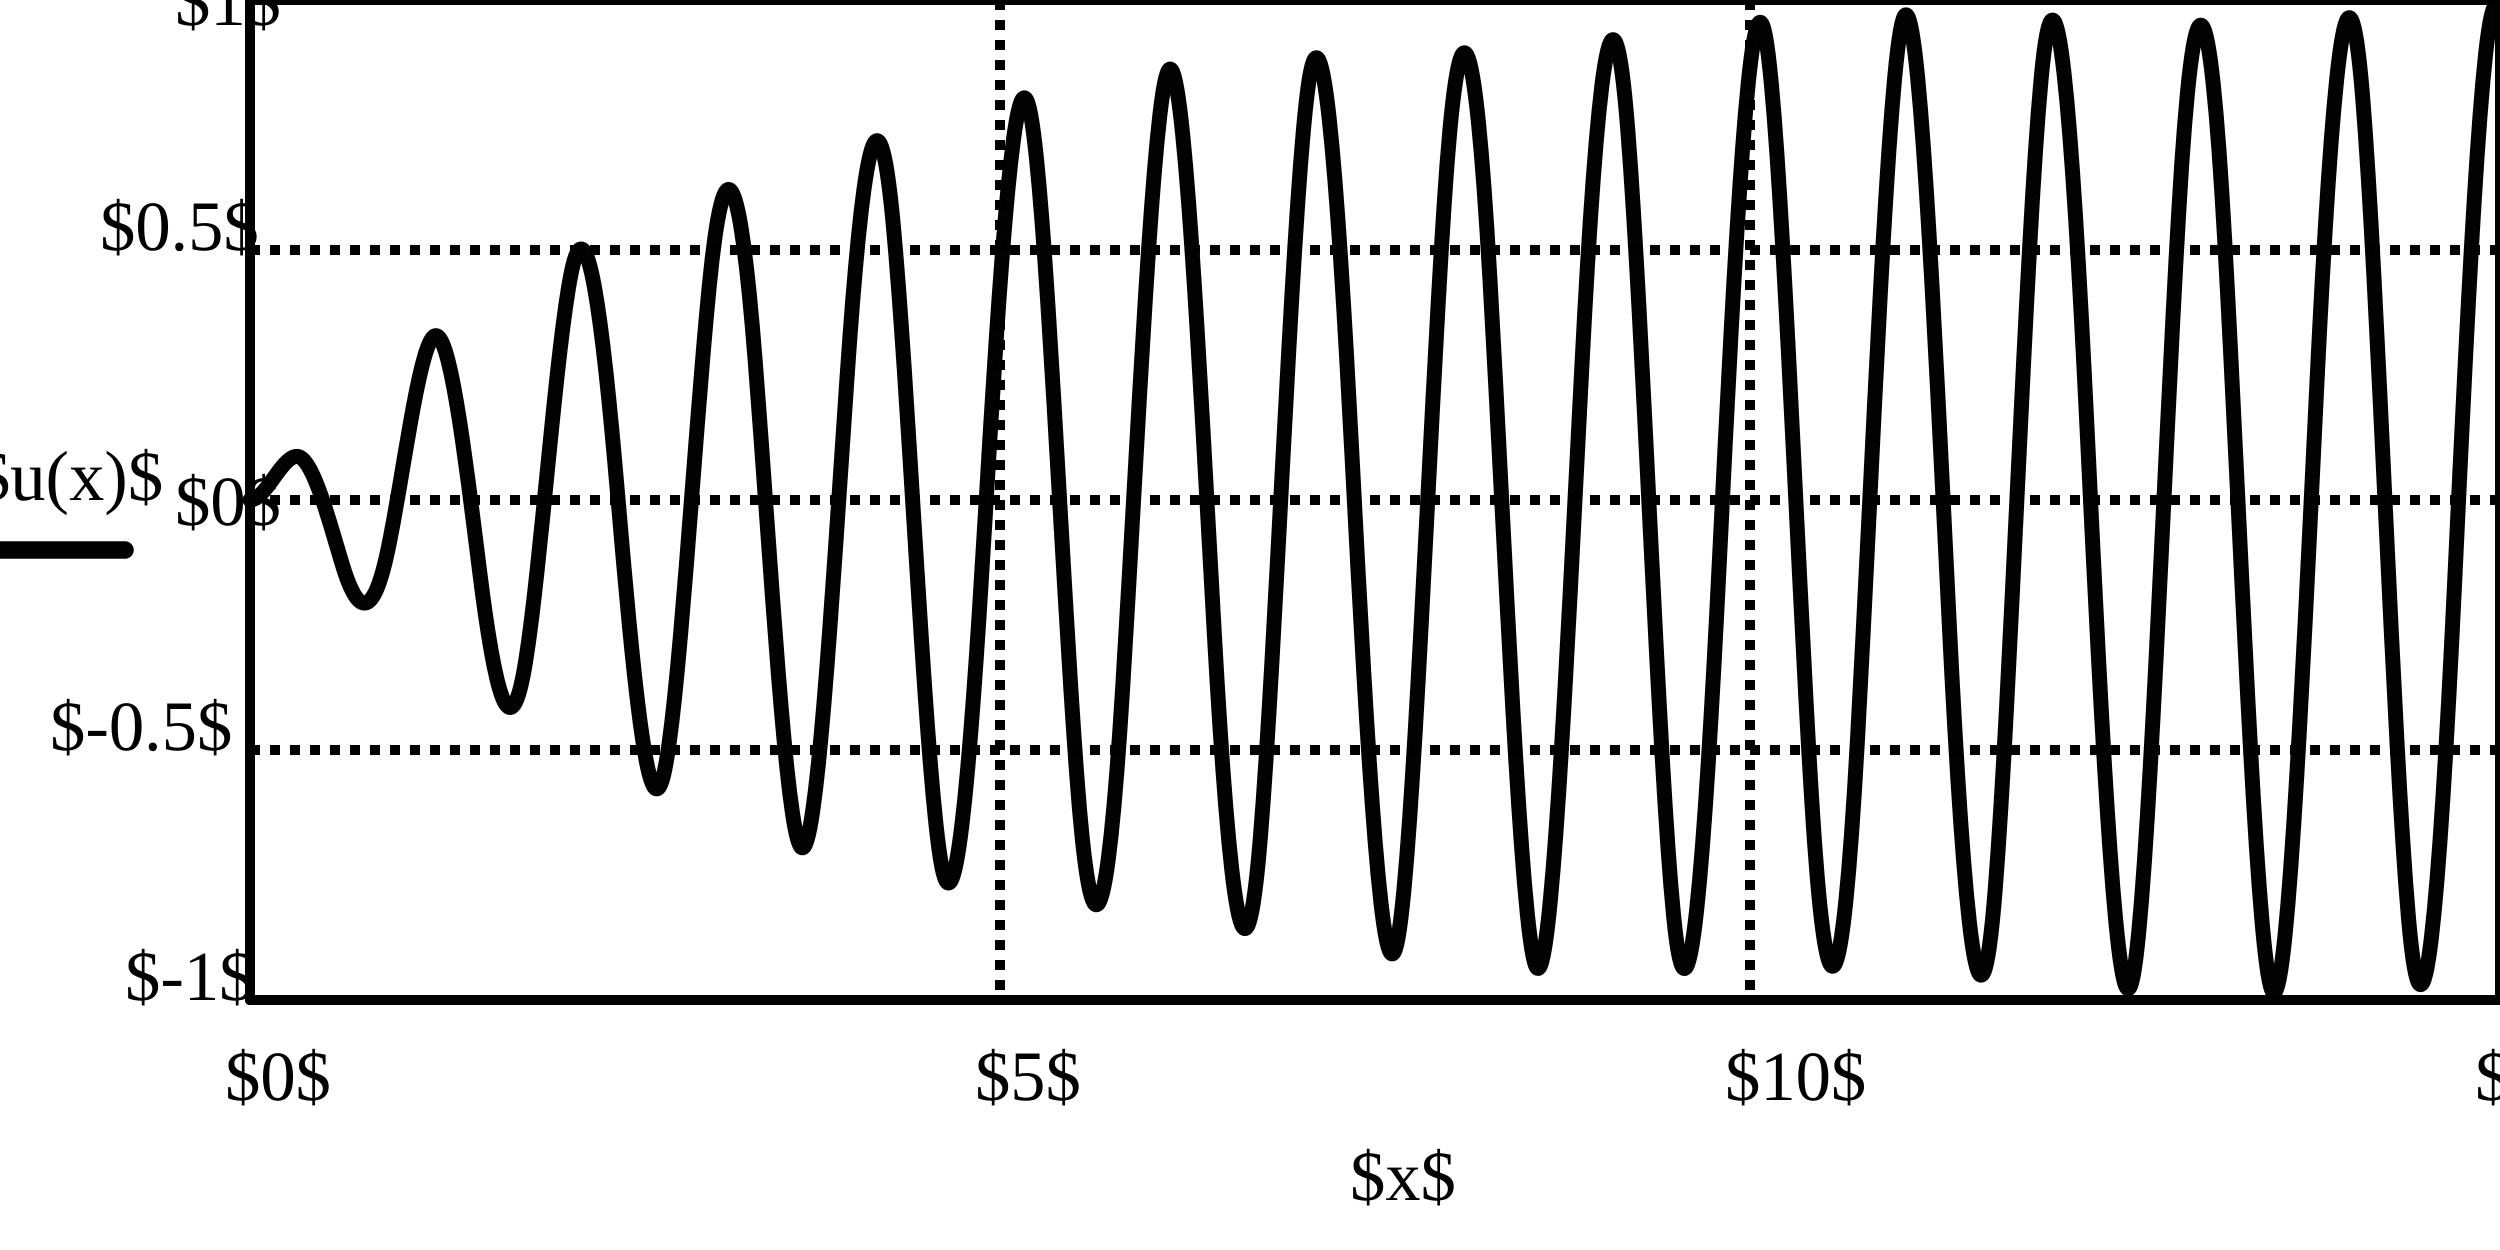
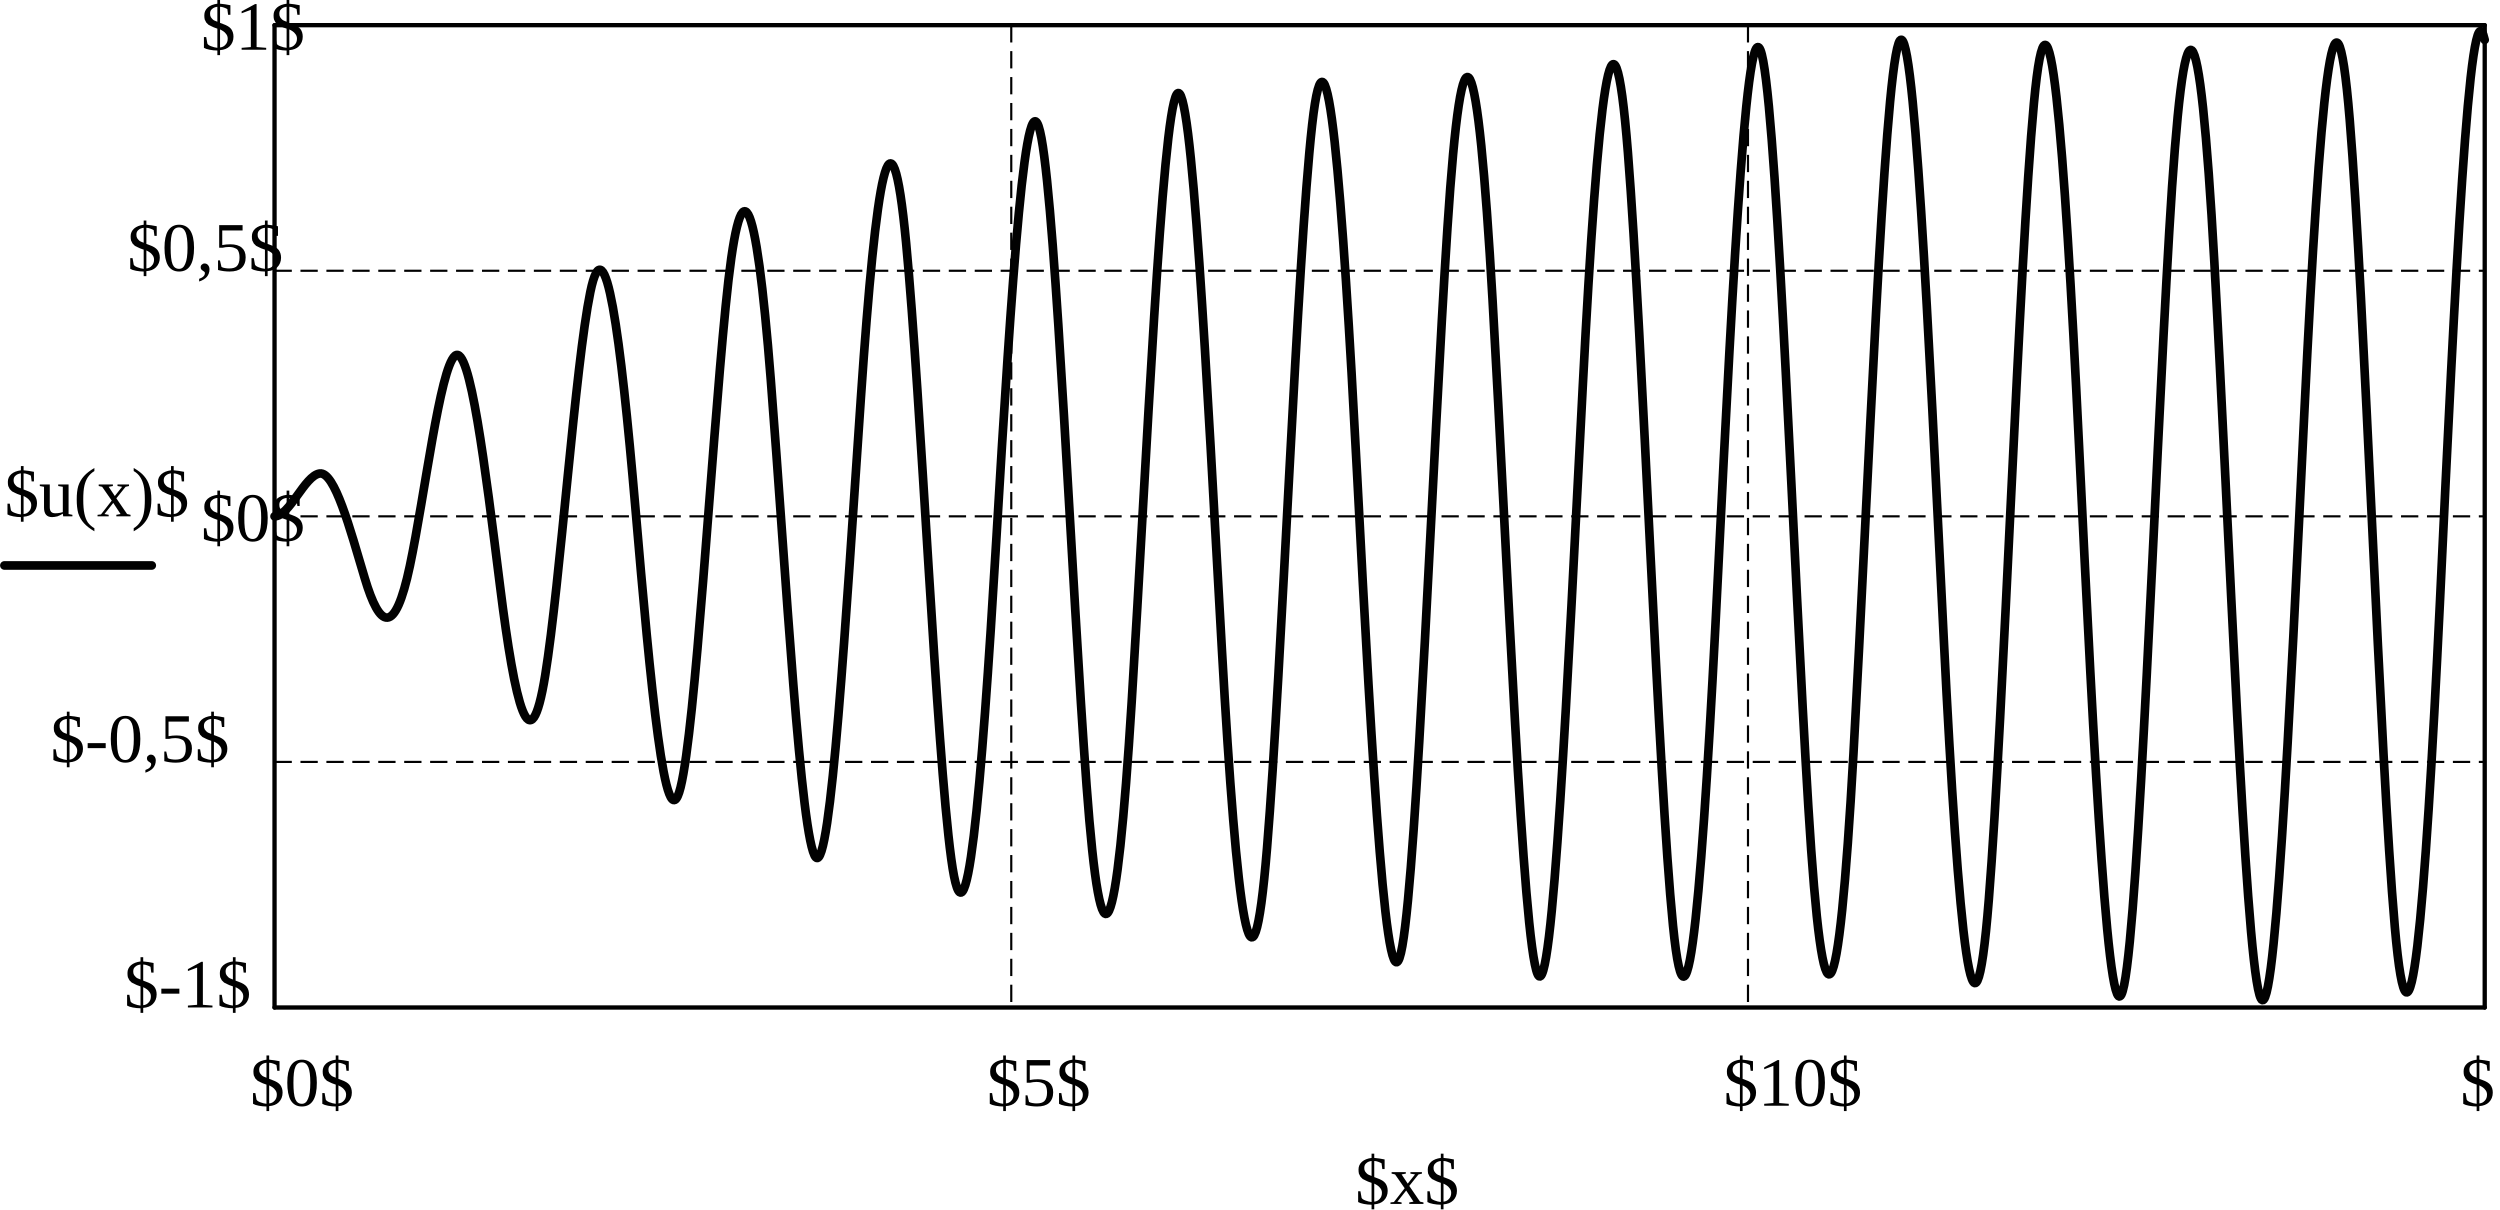
- <svg xmlns="http://www.w3.org/2000/svg" id="svg3973" version="1.1" viewBox="0 0 100 50" height="5cm" width="10cm">
+ <svg xmlns="http://www.w3.org/2000/svg" id="svg3973" version="1.1" viewBox="0 0 101.801 49.241" height="139.58pt" width="288.569pt">
  <defs id="defs3967" />
-   <g id="layer1" transform="translate(0,-247)">
-     <path style="fill:none;stroke:#000000;stroke-width:0.4;stroke-linecap:butt;stroke-linejoin:miter;stroke-miterlimit:4;stroke-dasharray:0.4, 0.4;stroke-dashoffset:0;stroke-opacity:1" d="m 70,247 v 40" id="path4520" />
-     <path style="fill:none;stroke:#000000;stroke-width:0.4;stroke-linecap:butt;stroke-linejoin:miter;stroke-miterlimit:4;stroke-dasharray:0.4, 0.4;stroke-dashoffset:0;stroke-opacity:1" d="m 40,247 v 40" id="path4524" />
-     <path style="fill:none;stroke:#000000;stroke-width:0.4;stroke-linecap:butt;stroke-linejoin:miter;stroke-miterlimit:4;stroke-dasharray:0.4, 0.4;stroke-dashoffset:0;stroke-opacity:1" d="M 10,267 H 100" id="path4526" />
-     <path style="fill:none;stroke:#000000;stroke-width:0.4;stroke-linecap:round;stroke-linejoin:miter;stroke-miterlimit:4;stroke-dasharray:none;stroke-opacity:1" d="m 10,247 v 40" id="path4528" />
-     <path style="fill:none;stroke:#000000;stroke-width:0.4;stroke-linecap:round;stroke-linejoin:miter;stroke-miterlimit:4;stroke-dasharray:none;stroke-opacity:1" d="m 100,247 v 40" id="path4530" />
-     <path style="fill:none;stroke:#000000;stroke-width:0.4;stroke-linecap:round;stroke-linejoin:miter;stroke-miterlimit:4;stroke-dasharray:none;stroke-opacity:1" d="M 10,247 H 100" id="path4532" />
-     <path style="fill:none;stroke:#000000;stroke-width:0.4;stroke-linecap:round;stroke-linejoin:miter;stroke-miterlimit:4;stroke-dasharray:none;stroke-opacity:1" d="M 10,287 H 100" id="path4534" />
+   <g id="layer1" transform="translate(1.178903,-245.9743)">
+     <path style="fill:none;stroke:#000000;stroke-width:0.088;stroke-linecap:butt;stroke-linejoin:miter;stroke-miterlimit:4;stroke-dasharray:0.704, 0.352;stroke-dashoffset:0;stroke-opacity:1" d="m 70,247 0,40" id="path4520" />
+     <path style="fill:none;stroke:#000000;stroke-width:0.088;stroke-linecap:butt;stroke-linejoin:miter;stroke-miterlimit:4;stroke-dasharray:0.704, 0.352;stroke-dashoffset:0;stroke-opacity:1" d="m 40,247 0,40" id="path4524" />
+     <path style="fill:none;stroke:#000000;stroke-width:0.088;stroke-linecap:butt;stroke-linejoin:miter;stroke-miterlimit:4;stroke-dasharray:0.704, 0.352;stroke-dashoffset:0;stroke-opacity:1" d="m 10,267 90,0" id="path4526" />
+     <path style="fill:none;stroke:#000000;stroke-width:0.176;stroke-linecap:round;stroke-linejoin:miter;stroke-miterlimit:4;stroke-dasharray:none;stroke-opacity:1" d="m 10,247 0,40" id="path4528" />
+     <path style="fill:none;stroke:#000000;stroke-width:0.176;stroke-linecap:round;stroke-linejoin:miter;stroke-miterlimit:4;stroke-dasharray:none;stroke-opacity:1" d="m 100,247 0,40" id="path4530" />
+     <path style="fill:none;stroke:#000000;stroke-width:0.176;stroke-linecap:round;stroke-linejoin:miter;stroke-miterlimit:4;stroke-dasharray:none;stroke-opacity:1" d="m 10,247 90,0" id="path4532" />
+     <path style="fill:none;stroke:#000000;stroke-width:0.176;stroke-linecap:round;stroke-linejoin:miter;stroke-miterlimit:4;stroke-dasharray:none;stroke-opacity:1" d="m 10,287 90,0" id="path4534" />
    <g id="layer4">
-       <text id="text4906" y="291" x="9" style="font-style:normal;font-variant:normal;font-weight:normal;font-stretch:normal;font-size:2.822px;line-height:1.25;font-family:'Times New Roman';-inkscape-font-specification:'Times New Roman, Normal';font-variant-ligatures:normal;font-variant-caps:normal;font-variant-numeric:normal;font-feature-settings:normal;text-align:start;letter-spacing:0px;word-spacing:0px;writing-mode:lr-tb;text-anchor:start;fill:#000000;fill-opacity:1;stroke:none;stroke-width:0.265" xml:space="preserve">
+       <text id="text4906" y="291" x="9" style="font-style:normal;font-variant:normal;font-weight:normal;font-stretch:normal;font-size:2.822px;line-height:1.25;font-family:'Times New Roman';-inkscape-font-specification:'Times New Roman, Normal';text-align:start;letter-spacing:0px;word-spacing:0px;writing-mode:lr-tb;text-anchor:start;fill:#000000;fill-opacity:1;stroke:none;stroke-width:0.265" xml:space="preserve">
        <tspan style="stroke-width:0.265" y="291" x="9" id="tspan4904">$0$</tspan>
      </text>
-       <text id="text4910" y="291" x="39" style="font-style:normal;font-variant:normal;font-weight:normal;font-stretch:normal;font-size:2.822px;line-height:1.25;font-family:'Times New Roman';-inkscape-font-specification:'Times New Roman, Normal';font-variant-ligatures:normal;font-variant-caps:normal;font-variant-numeric:normal;font-feature-settings:normal;text-align:start;letter-spacing:0px;word-spacing:0px;writing-mode:lr-tb;text-anchor:start;fill:#000000;fill-opacity:1;stroke:none;stroke-width:0.265" xml:space="preserve">
+       <text id="text4910" y="291" x="39" style="font-style:normal;font-variant:normal;font-weight:normal;font-stretch:normal;font-size:2.822px;line-height:1.25;font-family:'Times New Roman';-inkscape-font-specification:'Times New Roman, Normal';text-align:start;letter-spacing:0px;word-spacing:0px;writing-mode:lr-tb;text-anchor:start;fill:#000000;fill-opacity:1;stroke:none;stroke-width:0.265" xml:space="preserve">
        <tspan style="stroke-width:0.265" y="291" x="39" id="tspan4908">$5$</tspan>
      </text>
-       <text id="text4918" y="291" x="69" style="font-style:normal;font-variant:normal;font-weight:normal;font-stretch:normal;font-size:2.822px;line-height:1.25;font-family:'Times New Roman';-inkscape-font-specification:'Times New Roman, Normal';font-variant-ligatures:normal;font-variant-caps:normal;font-variant-numeric:normal;font-feature-settings:normal;text-align:start;letter-spacing:0px;word-spacing:0px;writing-mode:lr-tb;text-anchor:start;fill:#000000;fill-opacity:1;stroke:none;stroke-width:0.265" xml:space="preserve">
+       <text id="text4918" y="291" x="69" style="font-style:normal;font-variant:normal;font-weight:normal;font-stretch:normal;font-size:2.822px;line-height:1.25;font-family:'Times New Roman';-inkscape-font-specification:'Times New Roman, Normal';text-align:start;letter-spacing:0px;word-spacing:0px;writing-mode:lr-tb;text-anchor:start;fill:#000000;fill-opacity:1;stroke:none;stroke-width:0.265" xml:space="preserve">
        <tspan style="stroke-width:0.265" y="291" x="69" id="tspan4916">$10$</tspan>
      </text>
-       <text id="text4922" y="291" x="99" style="font-style:normal;font-variant:normal;font-weight:normal;font-stretch:normal;font-size:2.822px;line-height:1.25;font-family:'Times New Roman';-inkscape-font-specification:'Times New Roman, Normal';font-variant-ligatures:normal;font-variant-caps:normal;font-variant-numeric:normal;font-feature-settings:normal;text-align:start;letter-spacing:0px;word-spacing:0px;writing-mode:lr-tb;text-anchor:start;fill:#000000;fill-opacity:1;stroke:none;stroke-width:0.265" xml:space="preserve">
+       <text id="text4922" y="291" x="99" style="font-style:normal;font-variant:normal;font-weight:normal;font-stretch:normal;font-size:2.822px;line-height:1.25;font-family:'Times New Roman';-inkscape-font-specification:'Times New Roman, Normal';text-align:start;letter-spacing:0px;word-spacing:0px;writing-mode:lr-tb;text-anchor:start;fill:#000000;fill-opacity:1;stroke:none;stroke-width:0.265" xml:space="preserve">
        <tspan style="stroke-width:0.265" y="291" x="99" id="tspan4920">$15$</tspan>
      </text>
-       <text id="text4926" y="287" x="5" style="font-style:normal;font-variant:normal;font-weight:normal;font-stretch:normal;font-size:2.822px;line-height:1.25;font-family:'Times New Roman';-inkscape-font-specification:'Times New Roman, Normal';font-variant-ligatures:normal;font-variant-caps:normal;font-variant-numeric:normal;font-feature-settings:normal;text-align:start;letter-spacing:0px;word-spacing:0px;writing-mode:lr-tb;text-anchor:start;fill:#000000;fill-opacity:1;stroke:none;stroke-width:0.265" xml:space="preserve">
-         <tspan style="stroke-width:0.265" y="287" x="5" id="tspan4924">$-1$</tspan>
+       <text id="text4926" y="287" x="3.871" style="font-style:normal;font-variant:normal;font-weight:normal;font-stretch:normal;font-size:2.822px;line-height:1.25;font-family:'Times New Roman';-inkscape-font-specification:'Times New Roman, Normal';text-align:start;letter-spacing:0px;word-spacing:0px;writing-mode:lr-tb;text-anchor:start;fill:#000000;fill-opacity:1;stroke:none;stroke-width:0.265" xml:space="preserve">
+         <tspan style="stroke-width:0.265" y="287" x="3.871" id="tspan4924">$-1$</tspan>
      </text>
-       <text id="text4930" y="268" x="7" style="font-style:normal;font-variant:normal;font-weight:normal;font-stretch:normal;font-size:2.822px;line-height:1.25;font-family:'Times New Roman';-inkscape-font-specification:'Times New Roman, Normal';font-variant-ligatures:normal;font-variant-caps:normal;font-variant-numeric:normal;font-feature-settings:normal;text-align:start;letter-spacing:0px;word-spacing:0px;writing-mode:lr-tb;text-anchor:start;fill:#000000;fill-opacity:1;stroke:none;stroke-width:0.265" xml:space="preserve">
+       <text id="text4930" y="268" x="7" style="font-style:normal;font-variant:normal;font-weight:normal;font-stretch:normal;font-size:2.822px;line-height:1.25;font-family:'Times New Roman';-inkscape-font-specification:'Times New Roman, Normal';text-align:start;letter-spacing:0px;word-spacing:0px;writing-mode:lr-tb;text-anchor:start;fill:#000000;fill-opacity:1;stroke:none;stroke-width:0.265" xml:space="preserve">
        <tspan style="stroke-width:0.265" y="268" x="7" id="tspan4928">$0$</tspan>
      </text>
-       <text id="text4934" y="248" x="7" style="font-style:normal;font-variant:normal;font-weight:normal;font-stretch:normal;font-size:2.822px;line-height:1.25;font-family:'Times New Roman';-inkscape-font-specification:'Times New Roman, Normal';font-variant-ligatures:normal;font-variant-caps:normal;font-variant-numeric:normal;font-feature-settings:normal;text-align:start;letter-spacing:0px;word-spacing:0px;writing-mode:lr-tb;text-anchor:start;fill:#000000;fill-opacity:1;stroke:none;stroke-width:0.265" xml:space="preserve">
+       <text id="text4934" y="248" x="7" style="font-style:normal;font-variant:normal;font-weight:normal;font-stretch:normal;font-size:2.822px;line-height:1.25;font-family:'Times New Roman';-inkscape-font-specification:'Times New Roman, Normal';text-align:start;letter-spacing:0px;word-spacing:0px;writing-mode:lr-tb;text-anchor:start;fill:#000000;fill-opacity:1;stroke:none;stroke-width:0.265" xml:space="preserve">
        <tspan style="stroke-width:0.265" y="248" x="7" id="tspan4932">$1$</tspan>
      </text>
-       <text id="text4938" y="267" x="-1" style="font-style:normal;font-variant:normal;font-weight:normal;font-stretch:normal;font-size:2.822px;line-height:1.25;font-family:'Times New Roman';-inkscape-font-specification:'Times New Roman, Normal';font-variant-ligatures:normal;font-variant-caps:normal;font-variant-numeric:normal;font-feature-settings:normal;text-align:start;letter-spacing:0px;word-spacing:0px;writing-mode:lr-tb;text-anchor:start;fill:#000000;fill-opacity:1;stroke:none;stroke-width:0.265" xml:space="preserve">
+       <text id="text4938" y="267" x="-1" style="font-style:normal;font-variant:normal;font-weight:normal;font-stretch:normal;font-size:2.822px;line-height:1.25;font-family:'Times New Roman';-inkscape-font-specification:'Times New Roman, Normal';text-align:start;letter-spacing:0px;word-spacing:0px;writing-mode:lr-tb;text-anchor:start;fill:#000000;fill-opacity:1;stroke:none;stroke-width:0.265" xml:space="preserve">
        <tspan style="stroke-width:0.265" y="267" x="-1" id="tspan4936">$u(x)$</tspan>
      </text>
-       <path id="path4940" d="M -1,269 H 5" style="fill:none;stroke:#000000;stroke-width:0.7;stroke-linecap:round;stroke-linejoin:miter;stroke-miterlimit:4;stroke-dasharray:none;stroke-opacity:1" />
-       <text id="text4944" y="295" x="54" style="font-style:normal;font-variant:normal;font-weight:normal;font-stretch:normal;font-size:2.822px;line-height:1.25;font-family:'Times New Roman';-inkscape-font-specification:'Times New Roman, Normal';font-variant-ligatures:normal;font-variant-caps:normal;font-variant-numeric:normal;font-feature-settings:normal;text-align:start;letter-spacing:0px;word-spacing:0px;writing-mode:lr-tb;text-anchor:start;fill:#000000;fill-opacity:1;stroke:none;stroke-width:0.265" xml:space="preserve">
+       <path id="path4940" d="m -1,269 6,0" style="fill:none;stroke:#000000;stroke-width:0.353;stroke-linecap:round;stroke-linejoin:miter;stroke-miterlimit:4;stroke-dasharray:none;stroke-opacity:1" />
+       <text id="text4944" y="295" x="54" style="font-style:normal;font-variant:normal;font-weight:normal;font-stretch:normal;font-size:2.822px;line-height:1.25;font-family:'Times New Roman';-inkscape-font-specification:'Times New Roman, Normal';text-align:start;letter-spacing:0px;word-spacing:0px;writing-mode:lr-tb;text-anchor:start;fill:#000000;fill-opacity:1;stroke:none;stroke-width:0.265" xml:space="preserve">
        <tspan style="stroke-width:0.265" y="295" x="54" id="tspan4942">$x$</tspan>
      </text>
-       <text id="text4926-2" y="277" x="2" style="font-style:normal;font-variant:normal;font-weight:normal;font-stretch:normal;font-size:2.822px;line-height:1.25;font-family:'Times New Roman';-inkscape-font-specification:'Times New Roman, Normal';font-variant-ligatures:normal;font-variant-caps:normal;font-variant-numeric:normal;font-feature-settings:normal;text-align:start;letter-spacing:0px;word-spacing:0px;writing-mode:lr-tb;text-anchor:start;fill:#000000;fill-opacity:1;stroke:none;stroke-width:0.265" xml:space="preserve">
-         <tspan style="stroke-width:0.265" y="277" x="2" id="tspan4924-1">$-0.5$</tspan>
+       <text id="text4926-2" y="277" x="0.871" style="font-style:normal;font-variant:normal;font-weight:normal;font-stretch:normal;font-size:2.822px;line-height:1.25;font-family:'Times New Roman';-inkscape-font-specification:'Times New Roman, Normal';text-align:start;letter-spacing:0px;word-spacing:0px;writing-mode:lr-tb;text-anchor:start;fill:#000000;fill-opacity:1;stroke:none;stroke-width:0.265" xml:space="preserve">
+         <tspan style="stroke-width:0.265" y="277" x="0.871" id="tspan4924-1">$-0,5$</tspan>
      </text>
-       <text id="text4926-0" y="257" x="4" style="font-style:normal;font-variant:normal;font-weight:normal;font-stretch:normal;font-size:2.822px;line-height:1.25;font-family:'Times New Roman';-inkscape-font-specification:'Times New Roman, Normal';font-variant-ligatures:normal;font-variant-caps:normal;font-variant-numeric:normal;font-feature-settings:normal;text-align:start;letter-spacing:0px;word-spacing:0px;writing-mode:lr-tb;text-anchor:start;fill:#000000;fill-opacity:1;stroke:none;stroke-width:0.265" xml:space="preserve">
-         <tspan style="stroke-width:0.265" y="257" x="4" id="tspan4924-5">$0.5$</tspan>
+       <text id="text4926-0" y="257" x="4" style="font-style:normal;font-variant:normal;font-weight:normal;font-stretch:normal;font-size:2.822px;line-height:1.25;font-family:'Times New Roman';-inkscape-font-specification:'Times New Roman, Normal';text-align:start;letter-spacing:0px;word-spacing:0px;writing-mode:lr-tb;text-anchor:start;fill:#000000;fill-opacity:1;stroke:none;stroke-width:0.265" xml:space="preserve">
+         <tspan style="stroke-width:0.265" y="257" x="4" id="tspan4924-5">$0,5$</tspan>
      </text>
    </g>
-     <path style="fill:none;stroke:#000000;stroke-width:0.4;stroke-linecap:butt;stroke-linejoin:miter;stroke-miterlimit:4;stroke-dasharray:0.4, 0.4;stroke-dashoffset:0;stroke-opacity:1" d="M 10,257 H 100" id="path4526-4" />
-     <path style="fill:none;stroke:#000000;stroke-width:0.4;stroke-linecap:butt;stroke-linejoin:miter;stroke-miterlimit:4;stroke-dasharray:0.4, 0.4;stroke-dashoffset:0;stroke-opacity:1" d="M 10,277 H 100" id="path4526-8" />
-     <path id="path2006" title="(1-exp(-0.05*x))*sin(0.99*x)" d="m 10,267 c 0.612,-0.001 1.224,-1.656 1.837,-1.744 0.612,-0.088 1.224,2.213 1.837,4.265 0.612,2.052 1.224,2.39 1.837,-0.502 0.612,-2.892 1.224,-8.045 1.837,-8.557 0.612,-0.511 1.224,4.496 1.837,9.392 0.612,4.895 1.224,7.395 1.837,3.618 0.612,-3.776 1.224,-12.644 1.837,-15.606 0.612,-2.962 1.224,1.676 1.837,8.81 0.612,7.134 1.224,13.813 1.837,11.364 0.612,-2.449 1.224,-13.404 1.837,-19.591 0.612,-6.188 1.224,-4.789 1.837,2.98 0.612,7.769 1.224,18.847 1.837,19.46 0.612,0.613 1.224,-9.813 1.837,-18.779 0.612,-8.965 1.224,-12.678 1.837,-6.249 0.612,6.43 1.224,20.558 1.837,25.08 0.612,4.522 1.224,-2.643 1.837,-13 0.612,-10.357 1.224,-19.664 1.837,-16.345 0.612,3.319 1.224,18.1 1.837,26.357 0.612,8.257 1.224,6.475 1.837,-3.382 0.612,-9.857 1.224,-23.826 1.837,-24.761 0.612,-0.934 1.224,11.714 1.837,22.612 0.612,10.897 1.224,15.529 1.837,8.096 0.612,-7.433 1.224,-23.994 1.837,-29.455 0.612,-5.461 1.224,2.531 1.837,14.329 0.612,11.797 1.224,22.579 1.837,19.105 0.612,-3.474 1.224,-19.892 1.837,-29.245 0.612,-9.354 1.224,-7.746 1.837,2.944 0.612,10.689 1.224,26.133 1.837,27.453 0.612,1.319 1.224,-12.12 1.837,-23.96 0.612,-11.84 1.224,-17.211 1.837,-9.508 0.612,7.704 1.224,25.397 1.837,31.487 0.612,6.091 1.224,-1.982 1.837,-14.405 0.612,-12.423 1.224,-24.123 1.837,-20.8 0.612,3.323 1.224,20.38 1.837,30.37 0.612,9.989 1.224,8.784 1.837,-2.17 0.612,-10.953 1.224,-27.208 1.837,-28.924 0.612,-1.717 1.224,11.869 1.837,24.192 0.612,12.323 1.224,18.33 1.837,10.682 0.612,-7.648 1.224,-25.87 1.837,-32.436 0.612,-6.565 1.224,1.258 1.837,13.931 0.612,12.672 1.224,25.02 1.837,21.979 0.612,-3.041 1.224,-20.28 1.837,-30.685 0.612,-10.405 1.224,-9.694 1.837,1.263 0.612,10.957 1.224,27.707 1.837,29.818 0.612,2.111 1.224,-11.327 1.837,-23.916 0.612,-12.589 1.224,-19.172 1.837,-11.727 0.612,7.445 1.224,25.913 1.837,32.875 0.612,6.962 1.224,-0.466 1.837,-13.212 C 98.776,257.757 99.388,244.896 100,247.598" style="opacity:0.99;fill:none;fill-opacity:1;fill-rule:nonzero;stroke:#000000;stroke-width:0.6;stroke-linecap:round;stroke-linejoin:bevel;stroke-miterlimit:4;stroke-dasharray:none;stroke-dashoffset:0;stroke-opacity:1;paint-order:stroke markers fill" />
+     <path style="fill:none;stroke:#000000;stroke-width:0.088;stroke-linecap:butt;stroke-linejoin:miter;stroke-miterlimit:4;stroke-dasharray:0.704, 0.352;stroke-dashoffset:0;stroke-opacity:1" d="m 10,257 90,0" id="path4526-4" />
+     <path style="fill:none;stroke:#000000;stroke-width:0.088;stroke-linecap:butt;stroke-linejoin:miter;stroke-miterlimit:4;stroke-dasharray:0.704, 0.352;stroke-dashoffset:0;stroke-opacity:1" d="m 10,277 90,0" id="path4526-8" />
+     <path id="path2006" title="(1-exp(-0.05*x))*sin(0.99*x)" d="m 10,267 c 0.612,-0.001 1.224,-1.656 1.837,-1.744 0.612,-0.088 1.224,2.213 1.837,4.265 0.612,2.052 1.224,2.39 1.837,-0.502 0.612,-2.892 1.224,-8.045 1.837,-8.557 0.612,-0.511 1.224,4.496 1.837,9.392 0.612,4.895 1.224,7.395 1.837,3.618 0.612,-3.776 1.224,-12.644 1.837,-15.606 0.612,-2.962 1.224,1.676 1.837,8.81 0.612,7.134 1.224,13.813 1.837,11.364 0.612,-2.449 1.224,-13.404 1.837,-19.591 0.612,-6.188 1.224,-4.789 1.837,2.98 0.612,7.769 1.224,18.847 1.837,19.46 0.612,0.613 1.224,-9.813 1.837,-18.779 0.612,-8.965 1.224,-12.678 1.837,-6.249 0.612,6.43 1.224,20.558 1.837,25.08 0.612,4.522 1.224,-2.643 1.837,-13 0.612,-10.357 1.224,-19.664 1.837,-16.345 0.612,3.319 1.224,18.1 1.837,26.357 0.612,8.257 1.224,6.475 1.837,-3.382 0.612,-9.857 1.224,-23.826 1.837,-24.761 0.612,-0.934 1.224,11.714 1.837,22.612 0.612,10.897 1.224,15.529 1.837,8.096 0.612,-7.433 1.224,-23.994 1.837,-29.455 0.612,-5.461 1.224,2.531 1.837,14.329 0.612,11.797 1.224,22.579 1.837,19.105 0.612,-3.474 1.224,-19.892 1.837,-29.245 0.612,-9.354 1.224,-7.746 1.837,2.944 0.612,10.689 1.224,26.133 1.837,27.453 0.612,1.319 1.224,-12.12 1.837,-23.96 0.612,-11.84 1.224,-17.211 1.837,-9.508 0.612,7.704 1.224,25.397 1.837,31.487 0.612,6.091 1.224,-1.982 1.837,-14.405 0.612,-12.423 1.224,-24.123 1.837,-20.8 0.612,3.323 1.224,20.38 1.837,30.37 0.612,9.989 1.224,8.784 1.837,-2.17 0.612,-10.953 1.224,-27.208 1.837,-28.924 0.612,-1.717 1.224,11.869 1.837,24.192 0.612,12.323 1.224,18.33 1.837,10.682 0.612,-7.648 1.224,-25.87 1.837,-32.436 0.612,-6.565 1.224,1.258 1.837,13.931 0.612,12.672 1.224,25.02 1.837,21.979 0.612,-3.041 1.224,-20.28 1.837,-30.685 0.612,-10.405 1.224,-9.694 1.837,1.263 0.612,10.957 1.224,27.707 1.837,29.818 0.612,2.111 1.224,-11.327 1.837,-23.916 0.612,-12.589 1.224,-19.172 1.837,-11.727 0.612,7.445 1.224,25.913 1.837,32.875 0.612,6.962 1.224,-0.466 1.837,-13.212 C 98.776,257.757 99.388,244.896 100,247.598" style="opacity:0.99;fill:none;fill-opacity:1;fill-rule:nonzero;stroke:#000000;stroke-width:0.353;stroke-linecap:round;stroke-linejoin:bevel;stroke-miterlimit:4;stroke-dasharray:none;stroke-dashoffset:0;stroke-opacity:1;paint-order:stroke markers fill" />
  </g>
</svg>
